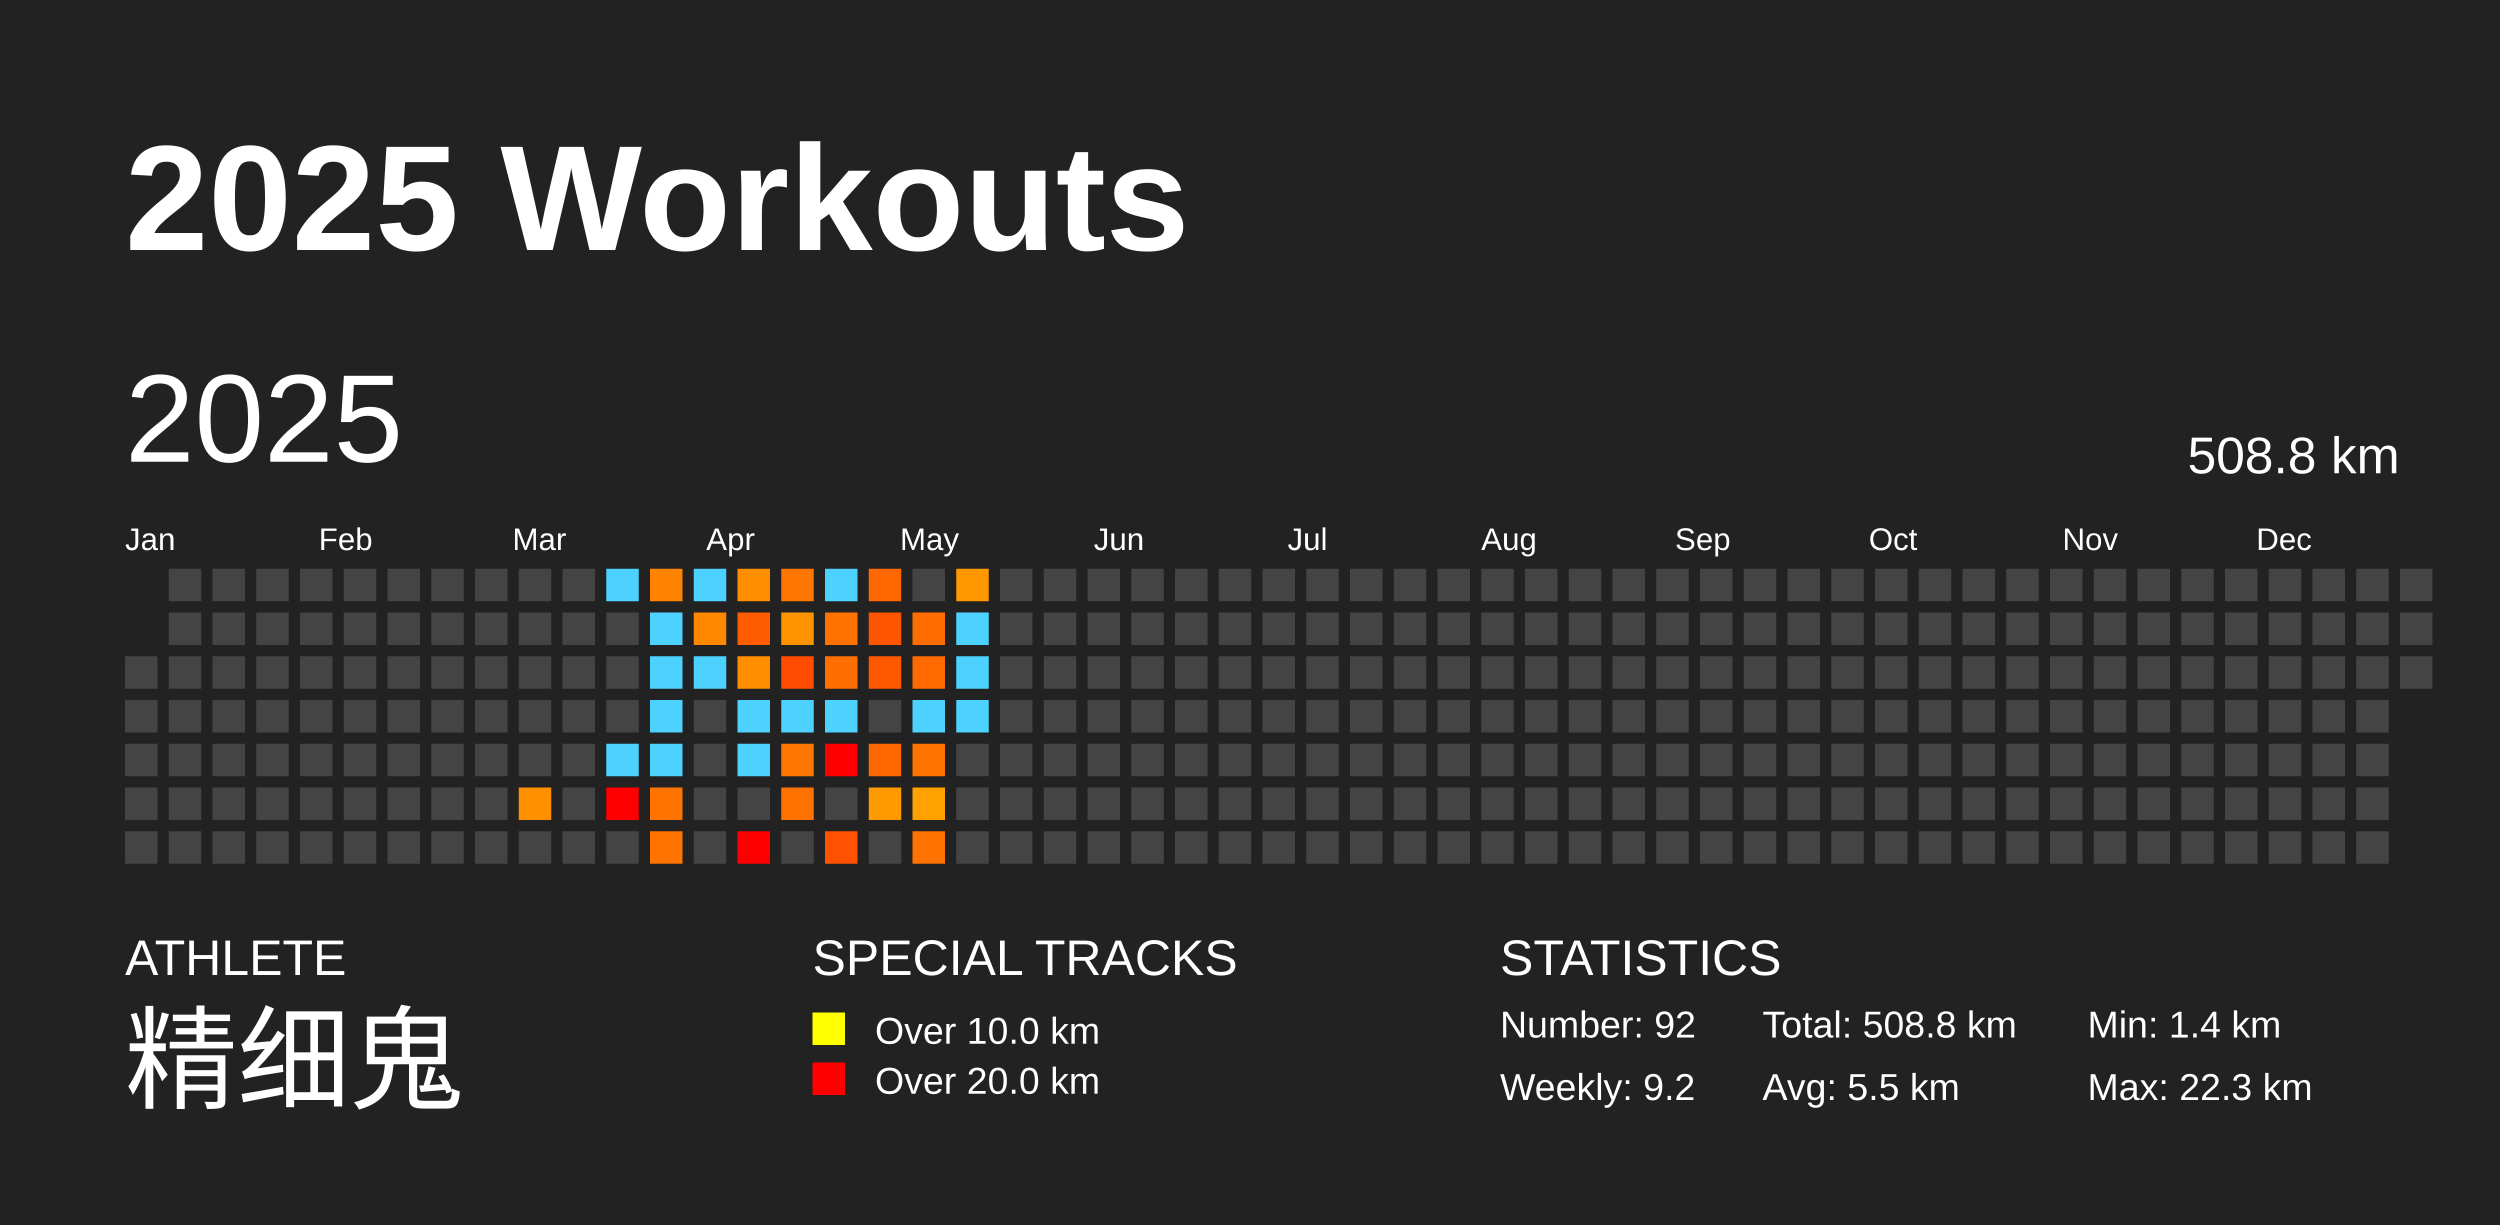
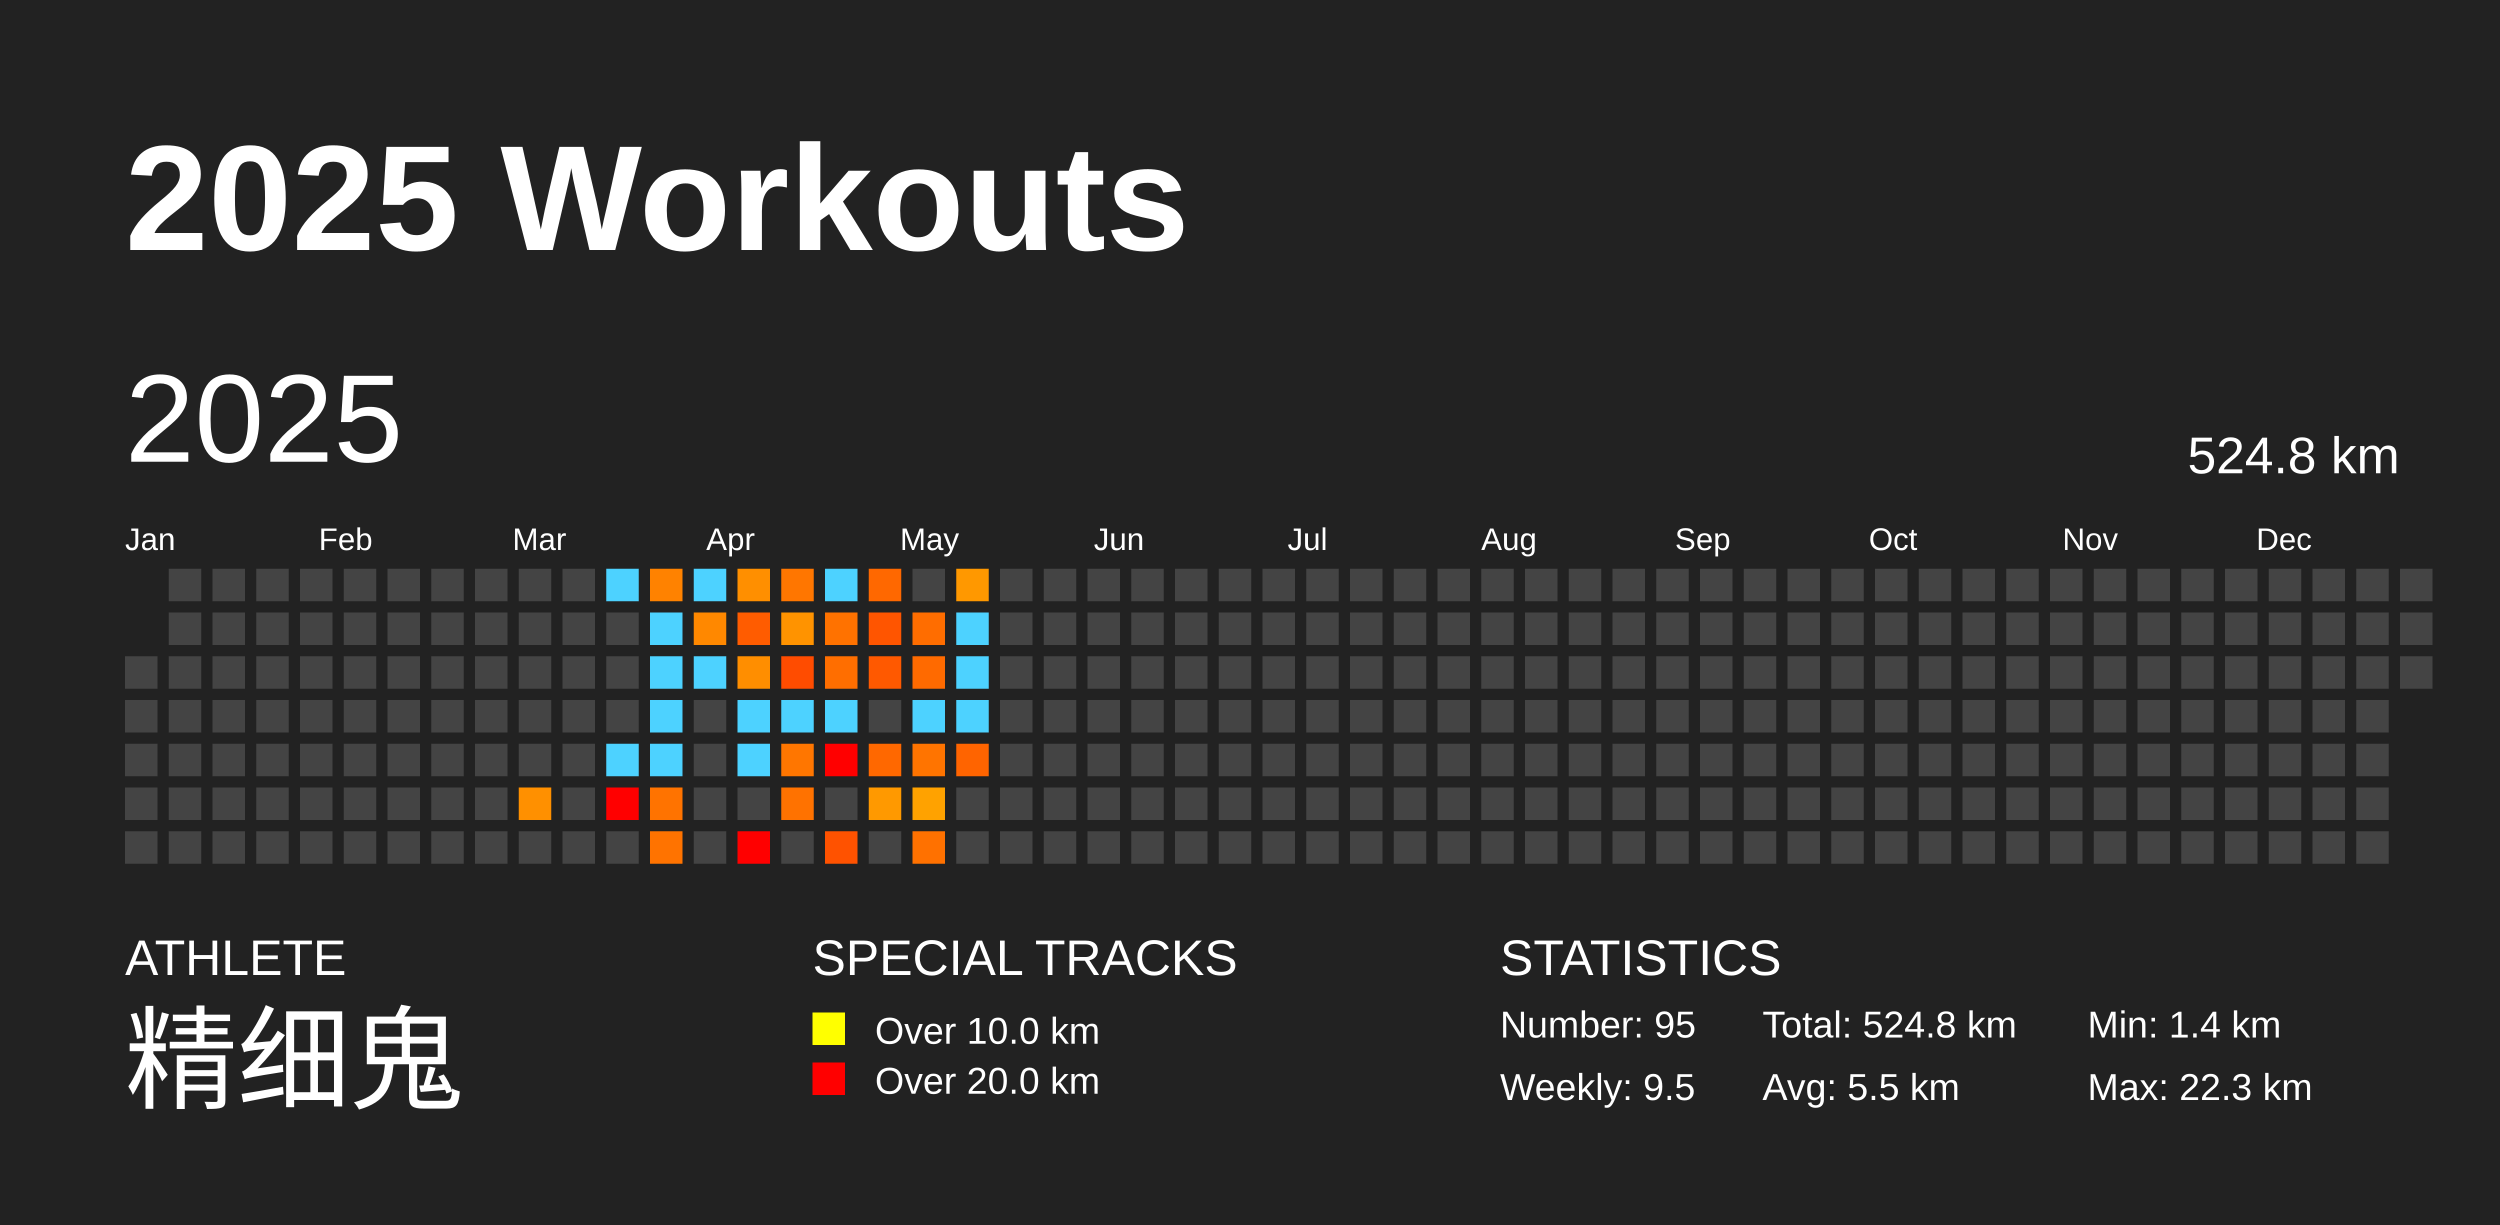
<svg xmlns="http://www.w3.org/2000/svg" baseProfile="full" height="98mm" version="1.1" viewBox="0,0,200,98" width="200mm">
  <defs />
  <rect fill="#222222" height="98" width="200" x="0" y="0" />
  <text fill="#FFFFFF" style="font-size:12px; font-family:Arial; font-weight:bold;" x="10" y="20">2025 Workouts</text>
  <text fill="#FFFFFF" style="font-size:4px; font-family:Arial" x="10" y="78">ATHLETE</text>
  <text fill="#FFFFFF" style="font-size:9px; font-family:Arial" x="10" y="88">精细鬼</text>
  <text fill="#FFFFFF" style="font-size:4px; font-family:Arial" x="65" y="78">SPECIAL TRACKS</text>
  <rect fill="yellow" height="2.6" width="2.6" x="65" y="81" />
  <text fill="#FFFFFF" style="font-size:3px; font-family:Arial" x="70" y="83.5">Over 10.0 km</text>
  <rect fill="red" height="2.6" width="2.6" x="65" y="85" />
  <text fill="#FFFFFF" style="font-size:3px; font-family:Arial" x="70" y="87.5">Over 20.0 km</text>
  <text fill="#FFFFFF" style="font-size:4px; font-family:Arial" x="120" y="78">STATISTICS</text>
-   <text fill="#FFFFFF" style="font-size:3px; font-family:Arial" x="120" y="83">Number: 92</text>
-   <text fill="#FFFFFF" style="font-size:3px; font-family:Arial" x="120" y="88">Weekly: 9.2</text>
-   <text fill="#FFFFFF" style="font-size:3px; font-family:Arial" x="141" y="83">Total: 508.8 km</text>
+   <text fill="#FFFFFF" style="font-size:3px; font-family:Arial" x="120" y="83">Number: 95</text>
+   <text fill="#FFFFFF" style="font-size:3px; font-family:Arial" x="120" y="88">Weekly: 9.5</text>
+   <text fill="#FFFFFF" style="font-size:3px; font-family:Arial" x="141" y="83">Total: 524.8 km</text>
  <text fill="#FFFFFF" style="font-size:3px; font-family:Arial" x="141" y="88">Avg: 5.5 km</text>
  <text fill="#FFFFFF" style="font-size:3px; font-family:Arial" x="167" y="83">Min: 1.4 km</text>
  <text fill="#FFFFFF" style="font-size:3px; font-family:Arial" x="167" y="88">Max: 22.3 km</text>
  <text dominant-baseline="hanging" fill="#FFFFFF" style="font-size:10.0px; font-family:Arial;" x="10" y="30">2025</text>
-   <text dominant-baseline="hanging" fill="#FFFFFF" style="font-size:4.125px; font-family:Arial;" x="175" y="35">508.8 km</text>
+   <text dominant-baseline="hanging" fill="#FFFFFF" style="font-size:4.125px; font-family:Arial;" x="175" y="35">524.8 km</text>
  <text fill="#FFFFFF" style="font-size:2.5px; font-family:Arial" x="10.0" y="44">Jan</text>
  <text fill="#FFFFFF" style="font-size:2.5px; font-family:Arial" x="25.5" y="44">Feb</text>
  <text fill="#FFFFFF" style="font-size:2.5px; font-family:Arial" x="41.0" y="44">Mar</text>
  <text fill="#FFFFFF" style="font-size:2.5px; font-family:Arial" x="56.5" y="44">Apr</text>
  <text fill="#FFFFFF" style="font-size:2.5px; font-family:Arial" x="72.0" y="44">May</text>
  <text fill="#FFFFFF" style="font-size:2.5px; font-family:Arial" x="87.5" y="44">Jun</text>
  <text fill="#FFFFFF" style="font-size:2.5px; font-family:Arial" x="103.0" y="44">Jul</text>
  <text fill="#FFFFFF" style="font-size:2.5px; font-family:Arial" x="118.5" y="44">Aug</text>
  <text fill="#FFFFFF" style="font-size:2.5px; font-family:Arial" x="134.0" y="44">Sep</text>
  <text fill="#FFFFFF" style="font-size:2.5px; font-family:Arial" x="149.5" y="44">Oct</text>
  <text fill="#FFFFFF" style="font-size:2.5px; font-family:Arial" x="165.0" y="44">Nov</text>
  <text fill="#FFFFFF" style="font-size:2.5px; font-family:Arial" x="180.5" y="44">Dec</text>
  <rect fill="#444444" height="2.6" width="2.6" x="10.0" y="52.5" />
  <rect fill="#444444" height="2.6" width="2.6" x="10.0" y="56.0" />
  <rect fill="#444444" height="2.6" width="2.6" x="10.0" y="59.5" />
  <rect fill="#444444" height="2.6" width="2.6" x="10.0" y="63.0" />
  <rect fill="#444444" height="2.6" width="2.6" x="10.0" y="66.5" />
  <rect fill="#444444" height="2.6" width="2.6" x="13.5" y="45.5" />
  <rect fill="#444444" height="2.6" width="2.6" x="13.5" y="49.0" />
  <rect fill="#444444" height="2.6" width="2.6" x="13.5" y="52.5" />
  <rect fill="#444444" height="2.6" width="2.6" x="13.5" y="56.0" />
  <rect fill="#444444" height="2.6" width="2.6" x="13.5" y="59.5" />
  <rect fill="#444444" height="2.6" width="2.6" x="13.5" y="63.0" />
  <rect fill="#444444" height="2.6" width="2.6" x="13.5" y="66.5" />
  <rect fill="#444444" height="2.6" width="2.6" x="17.0" y="45.5" />
  <rect fill="#444444" height="2.6" width="2.6" x="17.0" y="49.0" />
  <rect fill="#444444" height="2.6" width="2.6" x="17.0" y="52.5" />
  <rect fill="#444444" height="2.6" width="2.6" x="17.0" y="56.0" />
  <rect fill="#444444" height="2.6" width="2.6" x="17.0" y="59.5" />
  <rect fill="#444444" height="2.6" width="2.6" x="17.0" y="63.0" />
  <rect fill="#444444" height="2.6" width="2.6" x="17.0" y="66.5" />
  <rect fill="#444444" height="2.6" width="2.6" x="20.5" y="45.5" />
  <rect fill="#444444" height="2.6" width="2.6" x="20.5" y="49.0" />
  <rect fill="#444444" height="2.6" width="2.6" x="20.5" y="52.5" />
  <rect fill="#444444" height="2.6" width="2.6" x="20.5" y="56.0" />
  <rect fill="#444444" height="2.6" width="2.6" x="20.5" y="59.5" />
  <rect fill="#444444" height="2.6" width="2.6" x="20.5" y="63.0" />
  <rect fill="#444444" height="2.6" width="2.6" x="20.5" y="66.5" />
  <rect fill="#444444" height="2.6" width="2.6" x="24.0" y="45.5" />
  <rect fill="#444444" height="2.6" width="2.6" x="24.0" y="49.0" />
  <rect fill="#444444" height="2.6" width="2.6" x="24.0" y="52.5" />
  <rect fill="#444444" height="2.6" width="2.6" x="24.0" y="56.0" />
  <rect fill="#444444" height="2.6" width="2.6" x="24.0" y="59.5" />
  <rect fill="#444444" height="2.6" width="2.6" x="24.0" y="63.0" />
  <rect fill="#444444" height="2.6" width="2.6" x="24.0" y="66.5" />
  <rect fill="#444444" height="2.6" width="2.6" x="27.5" y="45.5" />
  <rect fill="#444444" height="2.6" width="2.6" x="27.5" y="49.0" />
  <rect fill="#444444" height="2.6" width="2.6" x="27.5" y="52.5" />
  <rect fill="#444444" height="2.6" width="2.6" x="27.5" y="56.0" />
  <rect fill="#444444" height="2.6" width="2.6" x="27.5" y="59.5" />
  <rect fill="#444444" height="2.6" width="2.6" x="27.5" y="63.0" />
  <rect fill="#444444" height="2.6" width="2.6" x="27.5" y="66.5" />
  <rect fill="#444444" height="2.6" width="2.6" x="31.0" y="45.5" />
  <rect fill="#444444" height="2.6" width="2.6" x="31.0" y="49.0" />
  <rect fill="#444444" height="2.6" width="2.6" x="31.0" y="52.5" />
  <rect fill="#444444" height="2.6" width="2.6" x="31.0" y="56.0" />
  <rect fill="#444444" height="2.6" width="2.6" x="31.0" y="59.5" />
  <rect fill="#444444" height="2.6" width="2.6" x="31.0" y="63.0" />
  <rect fill="#444444" height="2.6" width="2.6" x="31.0" y="66.5" />
  <rect fill="#444444" height="2.6" width="2.6" x="34.5" y="45.5" />
  <rect fill="#444444" height="2.6" width="2.6" x="34.5" y="49.0" />
  <rect fill="#444444" height="2.6" width="2.6" x="34.5" y="52.5" />
  <rect fill="#444444" height="2.6" width="2.6" x="34.5" y="56.0" />
  <rect fill="#444444" height="2.6" width="2.6" x="34.5" y="59.5" />
  <rect fill="#444444" height="2.6" width="2.6" x="34.5" y="63.0" />
  <rect fill="#444444" height="2.6" width="2.6" x="34.5" y="66.5" />
  <rect fill="#444444" height="2.6" width="2.6" x="38.0" y="45.5" />
  <rect fill="#444444" height="2.6" width="2.6" x="38.0" y="49.0" />
  <rect fill="#444444" height="2.6" width="2.6" x="38.0" y="52.5" />
  <rect fill="#444444" height="2.6" width="2.6" x="38.0" y="56.0" />
  <rect fill="#444444" height="2.6" width="2.6" x="38.0" y="59.5" />
  <rect fill="#444444" height="2.6" width="2.6" x="38.0" y="63.0" />
  <rect fill="#444444" height="2.6" width="2.6" x="38.0" y="66.5" />
  <rect fill="#444444" height="2.6" width="2.6" x="41.5" y="45.5" />
  <rect fill="#444444" height="2.6" width="2.6" x="41.5" y="49.0" />
  <rect fill="#444444" height="2.6" width="2.6" x="41.5" y="52.5" />
  <rect fill="#444444" height="2.6" width="2.6" x="41.5" y="56.0" />
  <rect fill="#444444" height="2.6" width="2.6" x="41.5" y="59.5" />
  <rect fill="#ff9000" height="2.6" width="2.6" x="41.5" y="63.0" />
  <rect fill="#444444" height="2.6" width="2.6" x="41.5" y="66.5" />
  <rect fill="#444444" height="2.6" width="2.6" x="45.0" y="45.5" />
  <rect fill="#444444" height="2.6" width="2.6" x="45.0" y="49.0" />
  <rect fill="#444444" height="2.6" width="2.6" x="45.0" y="52.5" />
  <rect fill="#444444" height="2.6" width="2.6" x="45.0" y="56.0" />
  <rect fill="#444444" height="2.6" width="2.6" x="45.0" y="59.5" />
  <rect fill="#444444" height="2.6" width="2.6" x="45.0" y="63.0" />
  <rect fill="#444444" height="2.6" width="2.6" x="45.0" y="66.5" />
  <rect fill="#4dd2ff" height="2.6" width="2.6" x="48.5" y="45.5" />
  <rect fill="#444444" height="2.6" width="2.6" x="48.5" y="49.0" />
  <rect fill="#444444" height="2.6" width="2.6" x="48.5" y="52.5" />
  <rect fill="#444444" height="2.6" width="2.6" x="48.5" y="56.0" />
  <rect fill="#4dd2ff" height="2.6" width="2.6" x="48.5" y="59.5" />
  <rect fill="red" height="2.6" width="2.6" x="48.5" y="63.0" />
  <rect fill="#444444" height="2.6" width="2.6" x="48.5" y="66.5" />
  <rect fill="#ff8200" height="2.6" width="2.6" x="52.0" y="45.5" />
  <rect fill="#4dd2ff" height="2.6" width="2.6" x="52.0" y="49.0" />
  <rect fill="#4dd2ff" height="2.6" width="2.6" x="52.0" y="52.5" />
  <rect fill="#4dd2ff" height="2.6" width="2.6" x="52.0" y="56.0" />
  <rect fill="#4dd2ff" height="2.6" width="2.6" x="52.0" y="59.5" />
  <rect fill="#ff7300" height="2.6" width="2.6" x="52.0" y="63.0" />
  <rect fill="#ff7300" height="2.6" width="2.6" x="52.0" y="66.5" />
  <rect fill="#4dd2ff" height="2.6" width="2.6" x="55.5" y="45.5" />
  <rect fill="#ff8800" height="2.6" width="2.6" x="55.5" y="49.0" />
  <rect fill="#4dd2ff" height="2.6" width="2.6" x="55.5" y="52.5" />
  <rect fill="#444444" height="2.6" width="2.6" x="55.5" y="56.0" />
  <rect fill="#444444" height="2.6" width="2.6" x="55.5" y="59.5" />
  <rect fill="#444444" height="2.6" width="2.6" x="55.5" y="63.0" />
  <rect fill="#444444" height="2.6" width="2.6" x="55.5" y="66.5" />
  <rect fill="#ff8f00" height="2.6" width="2.6" x="59.0" y="45.5" />
  <rect fill="#ff5c00" height="2.6" width="2.6" x="59.0" y="49.0" />
  <rect fill="#ff8e00" height="2.6" width="2.6" x="59.0" y="52.5" />
  <rect fill="#4dd2ff" height="2.6" width="2.6" x="59.0" y="56.0" />
  <rect fill="#4dd2ff" height="2.6" width="2.6" x="59.0" y="59.5" />
  <rect fill="#444444" height="2.6" width="2.6" x="59.0" y="63.0" />
  <rect fill="red" height="2.6" width="2.6" x="59.0" y="66.5" />
  <rect fill="#ff7600" height="2.6" width="2.6" x="62.5" y="45.5" />
  <rect fill="#ff9300" height="2.6" width="2.6" x="62.5" y="49.0" />
  <rect fill="#ff4c00" height="2.6" width="2.6" x="62.5" y="52.5" />
  <rect fill="#4dd2ff" height="2.6" width="2.6" x="62.5" y="56.0" />
  <rect fill="#ff7600" height="2.6" width="2.6" x="62.5" y="59.5" />
  <rect fill="#ff7200" height="2.6" width="2.6" x="62.5" y="63.0" />
  <rect fill="#444444" height="2.6" width="2.6" x="62.5" y="66.5" />
  <rect fill="#4dd2ff" height="2.6" width="2.6" x="66.0" y="45.5" />
  <rect fill="#ff7200" height="2.6" width="2.6" x="66.0" y="49.0" />
  <rect fill="#ff6e00" height="2.6" width="2.6" x="66.0" y="52.5" />
  <rect fill="#4dd2ff" height="2.6" width="2.6" x="66.0" y="56.0" />
  <rect fill="red" height="2.6" width="2.6" x="66.0" y="59.5" />
  <rect fill="#444444" height="2.6" width="2.6" x="66.0" y="63.0" />
  <rect fill="#ff5200" height="2.6" width="2.6" x="66.0" y="66.5" />
  <rect fill="#ff6800" height="2.6" width="2.6" x="69.5" y="45.5" />
  <rect fill="#ff5500" height="2.6" width="2.6" x="69.5" y="49.0" />
  <rect fill="#ff5900" height="2.6" width="2.6" x="69.5" y="52.5" />
  <rect fill="#444444" height="2.6" width="2.6" x="69.5" y="56.0" />
  <rect fill="#ff6800" height="2.6" width="2.6" x="69.5" y="59.5" />
  <rect fill="#ff9900" height="2.6" width="2.6" x="69.5" y="63.0" />
  <rect fill="#444444" height="2.6" width="2.6" x="69.5" y="66.5" />
  <rect fill="#444444" height="2.6" width="2.6" x="73.0" y="45.5" />
  <rect fill="#ff6d00" height="2.6" width="2.6" x="73.0" y="49.0" />
  <rect fill="#ff6a00" height="2.6" width="2.6" x="73.0" y="52.5" />
  <rect fill="#4dd2ff" height="2.6" width="2.6" x="73.0" y="56.0" />
  <rect fill="#ff7400" height="2.6" width="2.6" x="73.0" y="59.5" />
  <rect fill="#ffa200" height="2.6" width="2.6" x="73.0" y="63.0" />
  <rect fill="#ff7100" height="2.6" width="2.6" x="73.0" y="66.5" />
  <rect fill="#ff9800" height="2.6" width="2.6" x="76.5" y="45.5" />
  <rect fill="#4dd2ff" height="2.6" width="2.6" x="76.5" y="49.0" />
  <rect fill="#4dd2ff" height="2.6" width="2.6" x="76.5" y="52.5" />
  <rect fill="#4dd2ff" height="2.6" width="2.6" x="76.5" y="56.0" />
-   <rect fill="#444444" height="2.6" width="2.6" x="76.5" y="59.5" />
+   <rect fill="#ff6400" height="2.6" width="2.6" x="76.5" y="59.5" />
  <rect fill="#444444" height="2.6" width="2.6" x="76.5" y="63.0" />
  <rect fill="#444444" height="2.6" width="2.6" x="76.5" y="66.5" />
  <rect fill="#444444" height="2.6" width="2.6" x="80.0" y="45.5" />
  <rect fill="#444444" height="2.6" width="2.6" x="80.0" y="49.0" />
  <rect fill="#444444" height="2.6" width="2.6" x="80.0" y="52.5" />
  <rect fill="#444444" height="2.6" width="2.6" x="80.0" y="56.0" />
  <rect fill="#444444" height="2.6" width="2.6" x="80.0" y="59.5" />
  <rect fill="#444444" height="2.6" width="2.6" x="80.0" y="63.0" />
  <rect fill="#444444" height="2.6" width="2.6" x="80.0" y="66.5" />
  <rect fill="#444444" height="2.6" width="2.6" x="83.5" y="45.5" />
  <rect fill="#444444" height="2.6" width="2.6" x="83.5" y="49.0" />
  <rect fill="#444444" height="2.6" width="2.6" x="83.5" y="52.5" />
  <rect fill="#444444" height="2.6" width="2.6" x="83.5" y="56.0" />
  <rect fill="#444444" height="2.6" width="2.6" x="83.5" y="59.5" />
  <rect fill="#444444" height="2.6" width="2.6" x="83.5" y="63.0" />
  <rect fill="#444444" height="2.6" width="2.6" x="83.5" y="66.5" />
  <rect fill="#444444" height="2.6" width="2.6" x="87.0" y="45.5" />
  <rect fill="#444444" height="2.6" width="2.6" x="87.0" y="49.0" />
  <rect fill="#444444" height="2.6" width="2.6" x="87.0" y="52.5" />
  <rect fill="#444444" height="2.6" width="2.6" x="87.0" y="56.0" />
  <rect fill="#444444" height="2.6" width="2.6" x="87.0" y="59.5" />
  <rect fill="#444444" height="2.6" width="2.6" x="87.0" y="63.0" />
  <rect fill="#444444" height="2.6" width="2.6" x="87.0" y="66.5" />
  <rect fill="#444444" height="2.6" width="2.6" x="90.5" y="45.5" />
  <rect fill="#444444" height="2.6" width="2.6" x="90.5" y="49.0" />
  <rect fill="#444444" height="2.6" width="2.6" x="90.5" y="52.5" />
  <rect fill="#444444" height="2.6" width="2.6" x="90.5" y="56.0" />
  <rect fill="#444444" height="2.6" width="2.6" x="90.5" y="59.5" />
  <rect fill="#444444" height="2.6" width="2.6" x="90.5" y="63.0" />
  <rect fill="#444444" height="2.6" width="2.6" x="90.5" y="66.5" />
  <rect fill="#444444" height="2.6" width="2.6" x="94.0" y="45.5" />
  <rect fill="#444444" height="2.6" width="2.6" x="94.0" y="49.0" />
  <rect fill="#444444" height="2.6" width="2.6" x="94.0" y="52.5" />
  <rect fill="#444444" height="2.6" width="2.6" x="94.0" y="56.0" />
  <rect fill="#444444" height="2.6" width="2.6" x="94.0" y="59.5" />
  <rect fill="#444444" height="2.6" width="2.6" x="94.0" y="63.0" />
  <rect fill="#444444" height="2.6" width="2.6" x="94.0" y="66.5" />
  <rect fill="#444444" height="2.6" width="2.6" x="97.5" y="45.5" />
  <rect fill="#444444" height="2.6" width="2.6" x="97.5" y="49.0" />
  <rect fill="#444444" height="2.6" width="2.6" x="97.5" y="52.5" />
  <rect fill="#444444" height="2.6" width="2.6" x="97.5" y="56.0" />
  <rect fill="#444444" height="2.6" width="2.6" x="97.5" y="59.5" />
  <rect fill="#444444" height="2.6" width="2.6" x="97.5" y="63.0" />
  <rect fill="#444444" height="2.6" width="2.6" x="97.5" y="66.5" />
  <rect fill="#444444" height="2.6" width="2.6" x="101.0" y="45.5" />
  <rect fill="#444444" height="2.6" width="2.6" x="101.0" y="49.0" />
  <rect fill="#444444" height="2.6" width="2.6" x="101.0" y="52.5" />
  <rect fill="#444444" height="2.6" width="2.6" x="101.0" y="56.0" />
  <rect fill="#444444" height="2.6" width="2.6" x="101.0" y="59.5" />
  <rect fill="#444444" height="2.6" width="2.6" x="101.0" y="63.0" />
  <rect fill="#444444" height="2.6" width="2.6" x="101.0" y="66.5" />
  <rect fill="#444444" height="2.6" width="2.6" x="104.5" y="45.5" />
  <rect fill="#444444" height="2.6" width="2.6" x="104.5" y="49.0" />
  <rect fill="#444444" height="2.6" width="2.6" x="104.5" y="52.5" />
  <rect fill="#444444" height="2.6" width="2.6" x="104.5" y="56.0" />
  <rect fill="#444444" height="2.6" width="2.6" x="104.5" y="59.5" />
  <rect fill="#444444" height="2.6" width="2.6" x="104.5" y="63.0" />
  <rect fill="#444444" height="2.6" width="2.6" x="104.5" y="66.5" />
  <rect fill="#444444" height="2.6" width="2.6" x="108.0" y="45.5" />
  <rect fill="#444444" height="2.6" width="2.6" x="108.0" y="49.0" />
  <rect fill="#444444" height="2.6" width="2.6" x="108.0" y="52.5" />
  <rect fill="#444444" height="2.6" width="2.6" x="108.0" y="56.0" />
  <rect fill="#444444" height="2.6" width="2.6" x="108.0" y="59.5" />
  <rect fill="#444444" height="2.6" width="2.6" x="108.0" y="63.0" />
  <rect fill="#444444" height="2.6" width="2.6" x="108.0" y="66.5" />
  <rect fill="#444444" height="2.6" width="2.6" x="111.5" y="45.5" />
  <rect fill="#444444" height="2.6" width="2.6" x="111.5" y="49.0" />
  <rect fill="#444444" height="2.6" width="2.6" x="111.5" y="52.5" />
  <rect fill="#444444" height="2.6" width="2.6" x="111.5" y="56.0" />
  <rect fill="#444444" height="2.6" width="2.6" x="111.5" y="59.5" />
  <rect fill="#444444" height="2.6" width="2.6" x="111.5" y="63.0" />
  <rect fill="#444444" height="2.6" width="2.6" x="111.5" y="66.5" />
  <rect fill="#444444" height="2.6" width="2.6" x="115.0" y="45.5" />
  <rect fill="#444444" height="2.6" width="2.6" x="115.0" y="49.0" />
  <rect fill="#444444" height="2.6" width="2.6" x="115.0" y="52.5" />
  <rect fill="#444444" height="2.6" width="2.6" x="115.0" y="56.0" />
  <rect fill="#444444" height="2.6" width="2.6" x="115.0" y="59.5" />
  <rect fill="#444444" height="2.6" width="2.6" x="115.0" y="63.0" />
  <rect fill="#444444" height="2.6" width="2.6" x="115.0" y="66.5" />
  <rect fill="#444444" height="2.6" width="2.6" x="118.5" y="45.5" />
  <rect fill="#444444" height="2.6" width="2.6" x="118.5" y="49.0" />
  <rect fill="#444444" height="2.6" width="2.6" x="118.5" y="52.5" />
  <rect fill="#444444" height="2.6" width="2.6" x="118.5" y="56.0" />
  <rect fill="#444444" height="2.6" width="2.6" x="118.5" y="59.5" />
  <rect fill="#444444" height="2.6" width="2.6" x="118.5" y="63.0" />
  <rect fill="#444444" height="2.6" width="2.6" x="118.5" y="66.5" />
  <rect fill="#444444" height="2.6" width="2.6" x="122.0" y="45.5" />
  <rect fill="#444444" height="2.6" width="2.6" x="122.0" y="49.0" />
  <rect fill="#444444" height="2.6" width="2.6" x="122.0" y="52.5" />
  <rect fill="#444444" height="2.6" width="2.6" x="122.0" y="56.0" />
  <rect fill="#444444" height="2.6" width="2.6" x="122.0" y="59.5" />
  <rect fill="#444444" height="2.6" width="2.6" x="122.0" y="63.0" />
  <rect fill="#444444" height="2.6" width="2.6" x="122.0" y="66.5" />
  <rect fill="#444444" height="2.6" width="2.6" x="125.5" y="45.5" />
  <rect fill="#444444" height="2.6" width="2.6" x="125.5" y="49.0" />
  <rect fill="#444444" height="2.6" width="2.6" x="125.5" y="52.5" />
  <rect fill="#444444" height="2.6" width="2.6" x="125.5" y="56.0" />
  <rect fill="#444444" height="2.6" width="2.6" x="125.5" y="59.5" />
  <rect fill="#444444" height="2.6" width="2.6" x="125.5" y="63.0" />
  <rect fill="#444444" height="2.6" width="2.6" x="125.5" y="66.5" />
  <rect fill="#444444" height="2.6" width="2.6" x="129.0" y="45.5" />
  <rect fill="#444444" height="2.6" width="2.6" x="129.0" y="49.0" />
  <rect fill="#444444" height="2.6" width="2.6" x="129.0" y="52.5" />
  <rect fill="#444444" height="2.6" width="2.6" x="129.0" y="56.0" />
  <rect fill="#444444" height="2.6" width="2.6" x="129.0" y="59.5" />
  <rect fill="#444444" height="2.6" width="2.6" x="129.0" y="63.0" />
  <rect fill="#444444" height="2.6" width="2.6" x="129.0" y="66.5" />
  <rect fill="#444444" height="2.6" width="2.6" x="132.5" y="45.5" />
  <rect fill="#444444" height="2.6" width="2.6" x="132.5" y="49.0" />
  <rect fill="#444444" height="2.6" width="2.6" x="132.5" y="52.5" />
  <rect fill="#444444" height="2.6" width="2.6" x="132.5" y="56.0" />
  <rect fill="#444444" height="2.6" width="2.6" x="132.5" y="59.5" />
  <rect fill="#444444" height="2.6" width="2.6" x="132.5" y="63.0" />
  <rect fill="#444444" height="2.6" width="2.6" x="132.5" y="66.5" />
  <rect fill="#444444" height="2.6" width="2.6" x="136.0" y="45.5" />
  <rect fill="#444444" height="2.6" width="2.6" x="136.0" y="49.0" />
  <rect fill="#444444" height="2.6" width="2.6" x="136.0" y="52.5" />
  <rect fill="#444444" height="2.6" width="2.6" x="136.0" y="56.0" />
  <rect fill="#444444" height="2.6" width="2.6" x="136.0" y="59.5" />
  <rect fill="#444444" height="2.6" width="2.6" x="136.0" y="63.0" />
  <rect fill="#444444" height="2.6" width="2.6" x="136.0" y="66.5" />
  <rect fill="#444444" height="2.6" width="2.6" x="139.5" y="45.5" />
  <rect fill="#444444" height="2.6" width="2.6" x="139.5" y="49.0" />
  <rect fill="#444444" height="2.6" width="2.6" x="139.5" y="52.5" />
  <rect fill="#444444" height="2.6" width="2.6" x="139.5" y="56.0" />
  <rect fill="#444444" height="2.6" width="2.6" x="139.5" y="59.5" />
  <rect fill="#444444" height="2.6" width="2.6" x="139.5" y="63.0" />
  <rect fill="#444444" height="2.6" width="2.6" x="139.5" y="66.5" />
  <rect fill="#444444" height="2.6" width="2.6" x="143.0" y="45.5" />
  <rect fill="#444444" height="2.6" width="2.6" x="143.0" y="49.0" />
  <rect fill="#444444" height="2.6" width="2.6" x="143.0" y="52.5" />
  <rect fill="#444444" height="2.6" width="2.6" x="143.0" y="56.0" />
  <rect fill="#444444" height="2.6" width="2.6" x="143.0" y="59.5" />
  <rect fill="#444444" height="2.6" width="2.6" x="143.0" y="63.0" />
  <rect fill="#444444" height="2.6" width="2.6" x="143.0" y="66.5" />
  <rect fill="#444444" height="2.6" width="2.6" x="146.5" y="45.5" />
  <rect fill="#444444" height="2.6" width="2.6" x="146.5" y="49.0" />
  <rect fill="#444444" height="2.6" width="2.6" x="146.5" y="52.5" />
  <rect fill="#444444" height="2.6" width="2.6" x="146.5" y="56.0" />
  <rect fill="#444444" height="2.6" width="2.6" x="146.5" y="59.5" />
  <rect fill="#444444" height="2.6" width="2.6" x="146.5" y="63.0" />
  <rect fill="#444444" height="2.6" width="2.6" x="146.5" y="66.5" />
  <rect fill="#444444" height="2.6" width="2.6" x="150.0" y="45.5" />
  <rect fill="#444444" height="2.6" width="2.6" x="150.0" y="49.0" />
  <rect fill="#444444" height="2.6" width="2.6" x="150.0" y="52.5" />
  <rect fill="#444444" height="2.6" width="2.6" x="150.0" y="56.0" />
  <rect fill="#444444" height="2.6" width="2.6" x="150.0" y="59.5" />
  <rect fill="#444444" height="2.6" width="2.6" x="150.0" y="63.0" />
  <rect fill="#444444" height="2.6" width="2.6" x="150.0" y="66.5" />
  <rect fill="#444444" height="2.6" width="2.6" x="153.5" y="45.5" />
  <rect fill="#444444" height="2.6" width="2.6" x="153.5" y="49.0" />
  <rect fill="#444444" height="2.6" width="2.6" x="153.5" y="52.5" />
  <rect fill="#444444" height="2.6" width="2.6" x="153.5" y="56.0" />
  <rect fill="#444444" height="2.6" width="2.6" x="153.5" y="59.5" />
  <rect fill="#444444" height="2.6" width="2.6" x="153.5" y="63.0" />
  <rect fill="#444444" height="2.6" width="2.6" x="153.5" y="66.5" />
  <rect fill="#444444" height="2.6" width="2.6" x="157.0" y="45.5" />
  <rect fill="#444444" height="2.6" width="2.6" x="157.0" y="49.0" />
  <rect fill="#444444" height="2.6" width="2.6" x="157.0" y="52.5" />
  <rect fill="#444444" height="2.6" width="2.6" x="157.0" y="56.0" />
  <rect fill="#444444" height="2.6" width="2.6" x="157.0" y="59.5" />
  <rect fill="#444444" height="2.6" width="2.6" x="157.0" y="63.0" />
  <rect fill="#444444" height="2.6" width="2.6" x="157.0" y="66.5" />
  <rect fill="#444444" height="2.6" width="2.6" x="160.5" y="45.5" />
  <rect fill="#444444" height="2.6" width="2.6" x="160.5" y="49.0" />
  <rect fill="#444444" height="2.6" width="2.6" x="160.5" y="52.5" />
  <rect fill="#444444" height="2.6" width="2.6" x="160.5" y="56.0" />
  <rect fill="#444444" height="2.6" width="2.6" x="160.5" y="59.5" />
  <rect fill="#444444" height="2.6" width="2.6" x="160.5" y="63.0" />
  <rect fill="#444444" height="2.6" width="2.6" x="160.5" y="66.5" />
  <rect fill="#444444" height="2.6" width="2.6" x="164.0" y="45.5" />
  <rect fill="#444444" height="2.6" width="2.6" x="164.0" y="49.0" />
  <rect fill="#444444" height="2.6" width="2.6" x="164.0" y="52.5" />
  <rect fill="#444444" height="2.6" width="2.6" x="164.0" y="56.0" />
  <rect fill="#444444" height="2.6" width="2.6" x="164.0" y="59.5" />
  <rect fill="#444444" height="2.6" width="2.6" x="164.0" y="63.0" />
  <rect fill="#444444" height="2.6" width="2.6" x="164.0" y="66.5" />
  <rect fill="#444444" height="2.6" width="2.6" x="167.5" y="45.5" />
  <rect fill="#444444" height="2.6" width="2.6" x="167.5" y="49.0" />
  <rect fill="#444444" height="2.6" width="2.6" x="167.5" y="52.5" />
  <rect fill="#444444" height="2.6" width="2.6" x="167.5" y="56.0" />
  <rect fill="#444444" height="2.6" width="2.6" x="167.5" y="59.5" />
  <rect fill="#444444" height="2.6" width="2.6" x="167.5" y="63.0" />
  <rect fill="#444444" height="2.6" width="2.6" x="167.5" y="66.5" />
  <rect fill="#444444" height="2.6" width="2.6" x="171.0" y="45.5" />
  <rect fill="#444444" height="2.6" width="2.6" x="171.0" y="49.0" />
  <rect fill="#444444" height="2.6" width="2.6" x="171.0" y="52.5" />
  <rect fill="#444444" height="2.6" width="2.6" x="171.0" y="56.0" />
  <rect fill="#444444" height="2.6" width="2.6" x="171.0" y="59.5" />
  <rect fill="#444444" height="2.6" width="2.6" x="171.0" y="63.0" />
  <rect fill="#444444" height="2.6" width="2.6" x="171.0" y="66.5" />
  <rect fill="#444444" height="2.6" width="2.6" x="174.5" y="45.5" />
  <rect fill="#444444" height="2.6" width="2.6" x="174.5" y="49.0" />
  <rect fill="#444444" height="2.6" width="2.6" x="174.5" y="52.5" />
  <rect fill="#444444" height="2.6" width="2.6" x="174.5" y="56.0" />
  <rect fill="#444444" height="2.6" width="2.6" x="174.5" y="59.5" />
  <rect fill="#444444" height="2.6" width="2.6" x="174.5" y="63.0" />
  <rect fill="#444444" height="2.6" width="2.6" x="174.5" y="66.5" />
  <rect fill="#444444" height="2.6" width="2.6" x="178.0" y="45.5" />
  <rect fill="#444444" height="2.6" width="2.6" x="178.0" y="49.0" />
  <rect fill="#444444" height="2.6" width="2.6" x="178.0" y="52.5" />
  <rect fill="#444444" height="2.6" width="2.6" x="178.0" y="56.0" />
  <rect fill="#444444" height="2.6" width="2.6" x="178.0" y="59.5" />
  <rect fill="#444444" height="2.6" width="2.6" x="178.0" y="63.0" />
  <rect fill="#444444" height="2.6" width="2.6" x="178.0" y="66.5" />
  <rect fill="#444444" height="2.6" width="2.6" x="181.5" y="45.5" />
  <rect fill="#444444" height="2.6" width="2.6" x="181.5" y="49.0" />
  <rect fill="#444444" height="2.6" width="2.6" x="181.5" y="52.5" />
  <rect fill="#444444" height="2.6" width="2.6" x="181.5" y="56.0" />
  <rect fill="#444444" height="2.6" width="2.6" x="181.5" y="59.5" />
  <rect fill="#444444" height="2.6" width="2.6" x="181.5" y="63.0" />
  <rect fill="#444444" height="2.6" width="2.6" x="181.5" y="66.5" />
  <rect fill="#444444" height="2.6" width="2.6" x="185.0" y="45.5" />
  <rect fill="#444444" height="2.6" width="2.6" x="185.0" y="49.0" />
  <rect fill="#444444" height="2.6" width="2.6" x="185.0" y="52.5" />
  <rect fill="#444444" height="2.6" width="2.6" x="185.0" y="56.0" />
  <rect fill="#444444" height="2.6" width="2.6" x="185.0" y="59.5" />
  <rect fill="#444444" height="2.6" width="2.6" x="185.0" y="63.0" />
  <rect fill="#444444" height="2.6" width="2.6" x="185.0" y="66.5" />
  <rect fill="#444444" height="2.6" width="2.6" x="188.5" y="45.5" />
  <rect fill="#444444" height="2.6" width="2.6" x="188.5" y="49.0" />
  <rect fill="#444444" height="2.6" width="2.6" x="188.5" y="52.5" />
  <rect fill="#444444" height="2.6" width="2.6" x="188.5" y="56.0" />
  <rect fill="#444444" height="2.6" width="2.6" x="188.5" y="59.5" />
  <rect fill="#444444" height="2.6" width="2.6" x="188.5" y="63.0" />
  <rect fill="#444444" height="2.6" width="2.6" x="188.5" y="66.5" />
  <rect fill="#444444" height="2.6" width="2.6" x="192.0" y="45.5" />
  <rect fill="#444444" height="2.6" width="2.6" x="192.0" y="49.0" />
  <rect fill="#444444" height="2.6" width="2.6" x="192.0" y="52.5" />
</svg>
